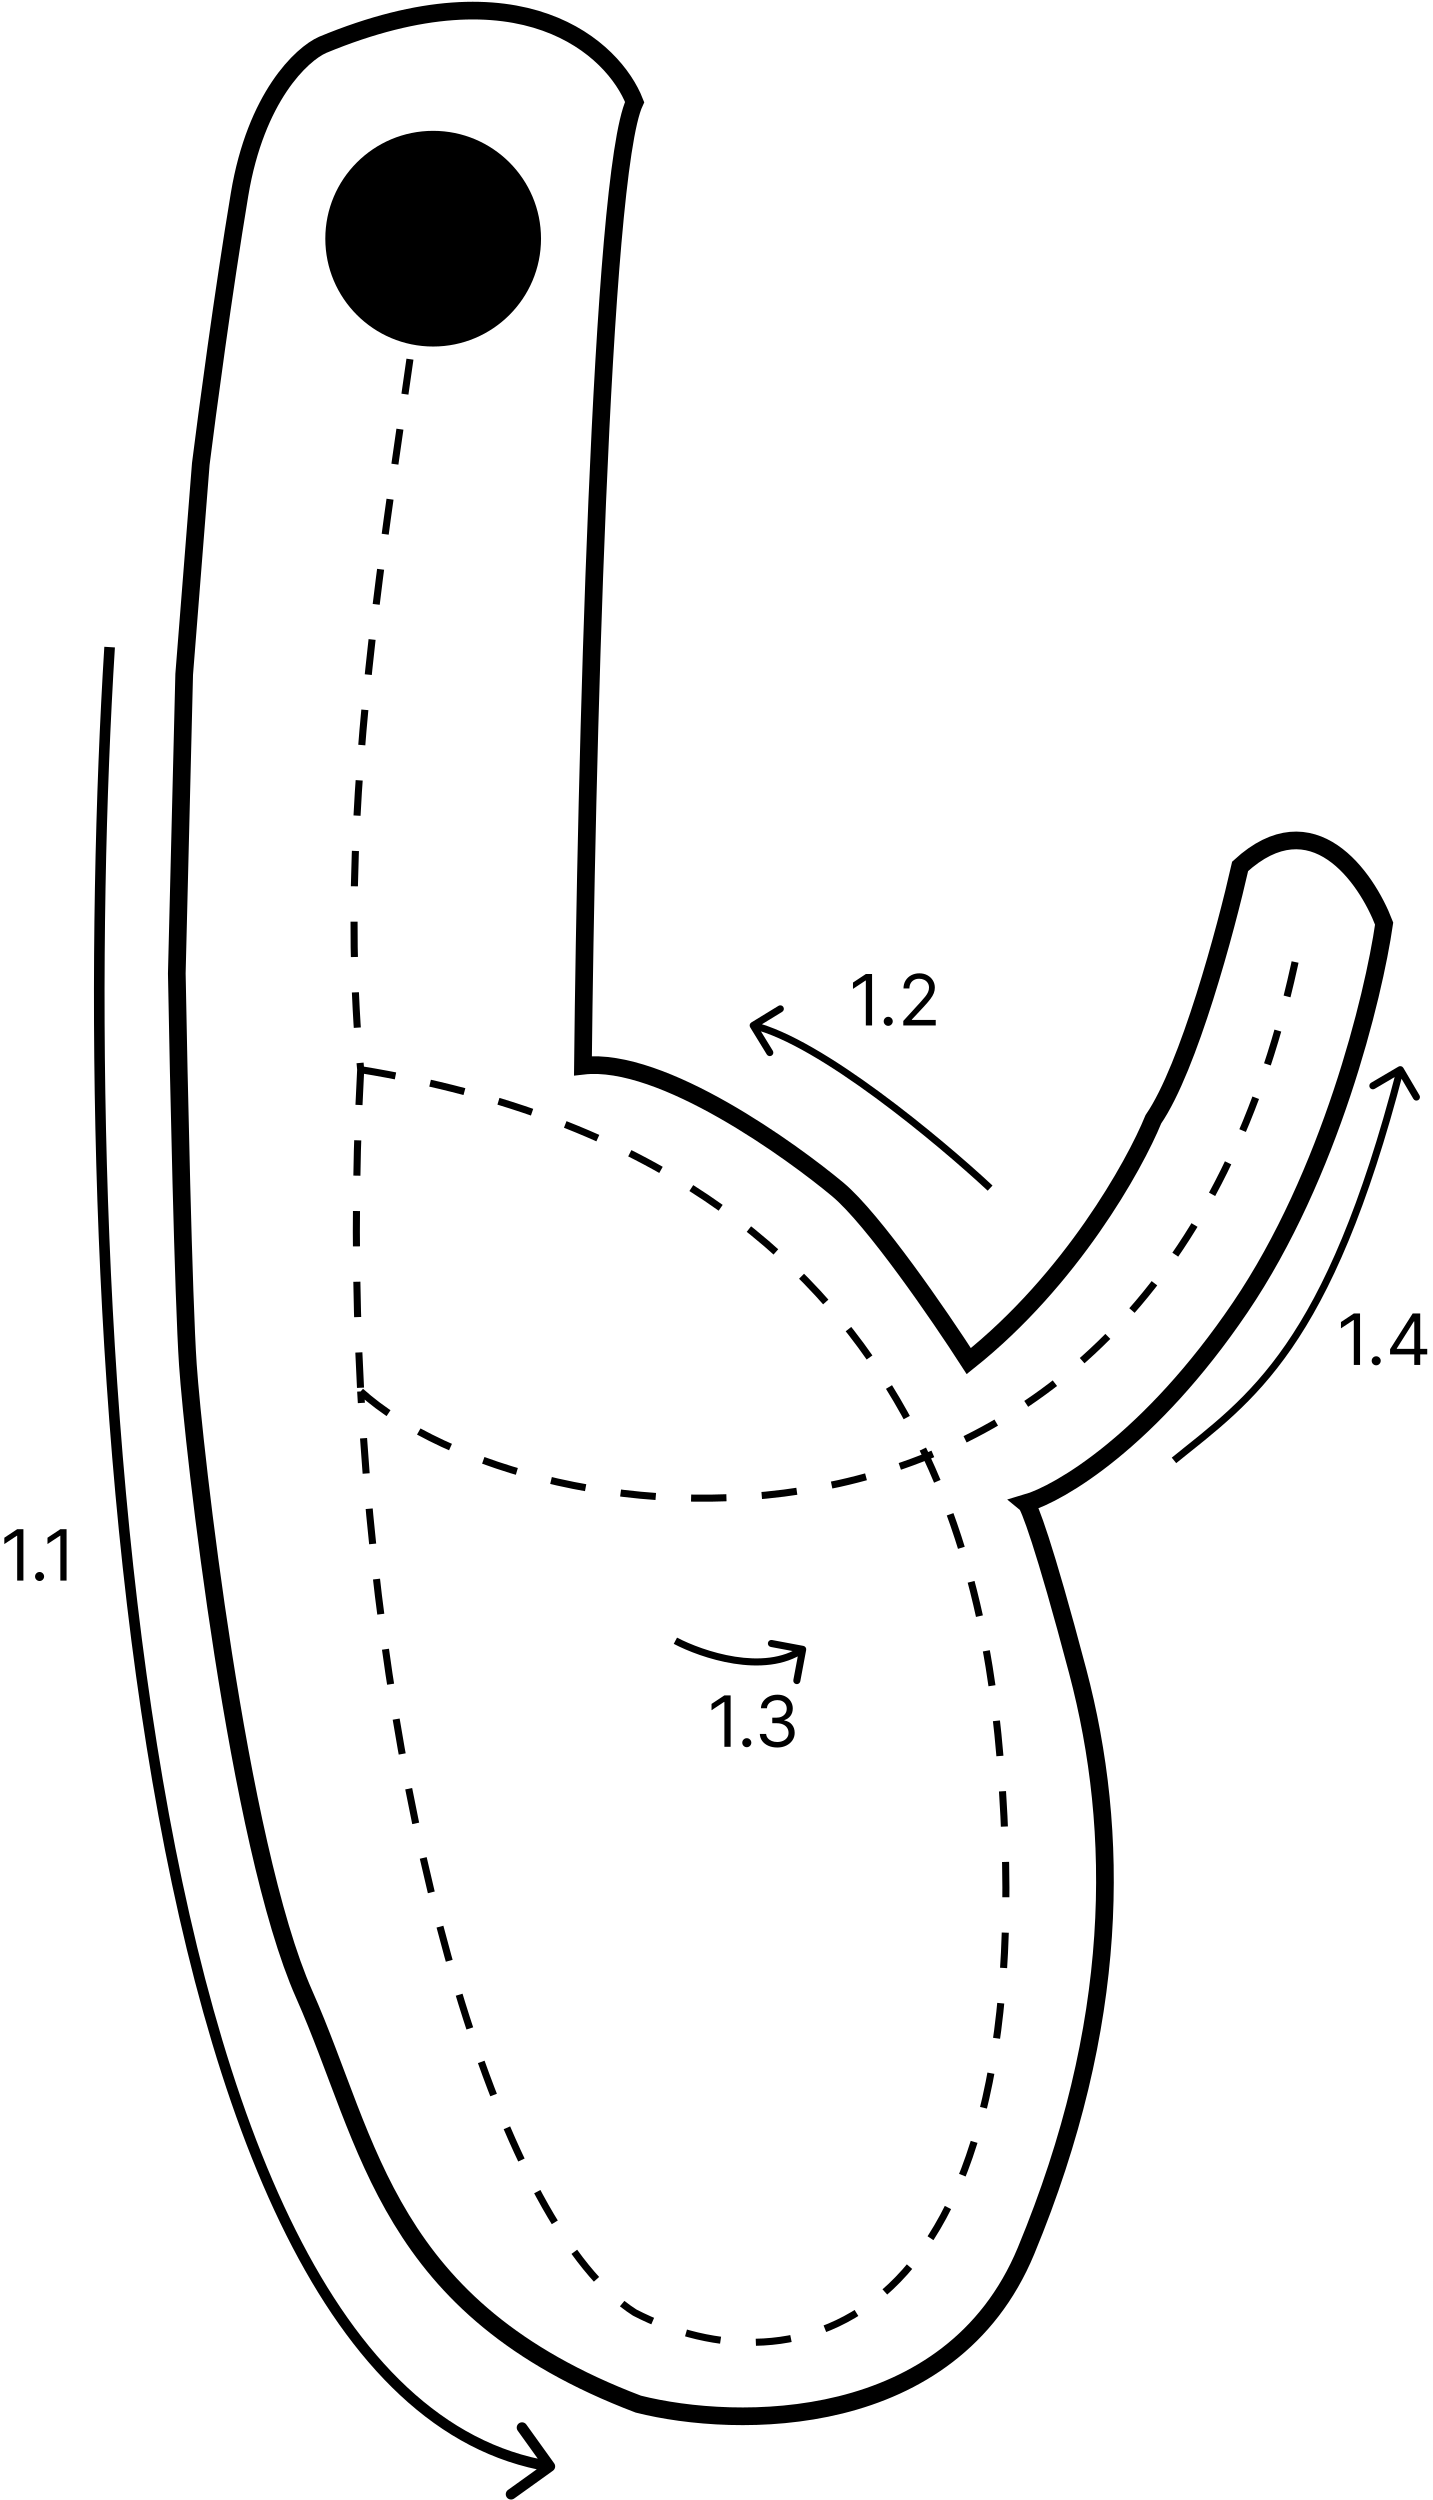
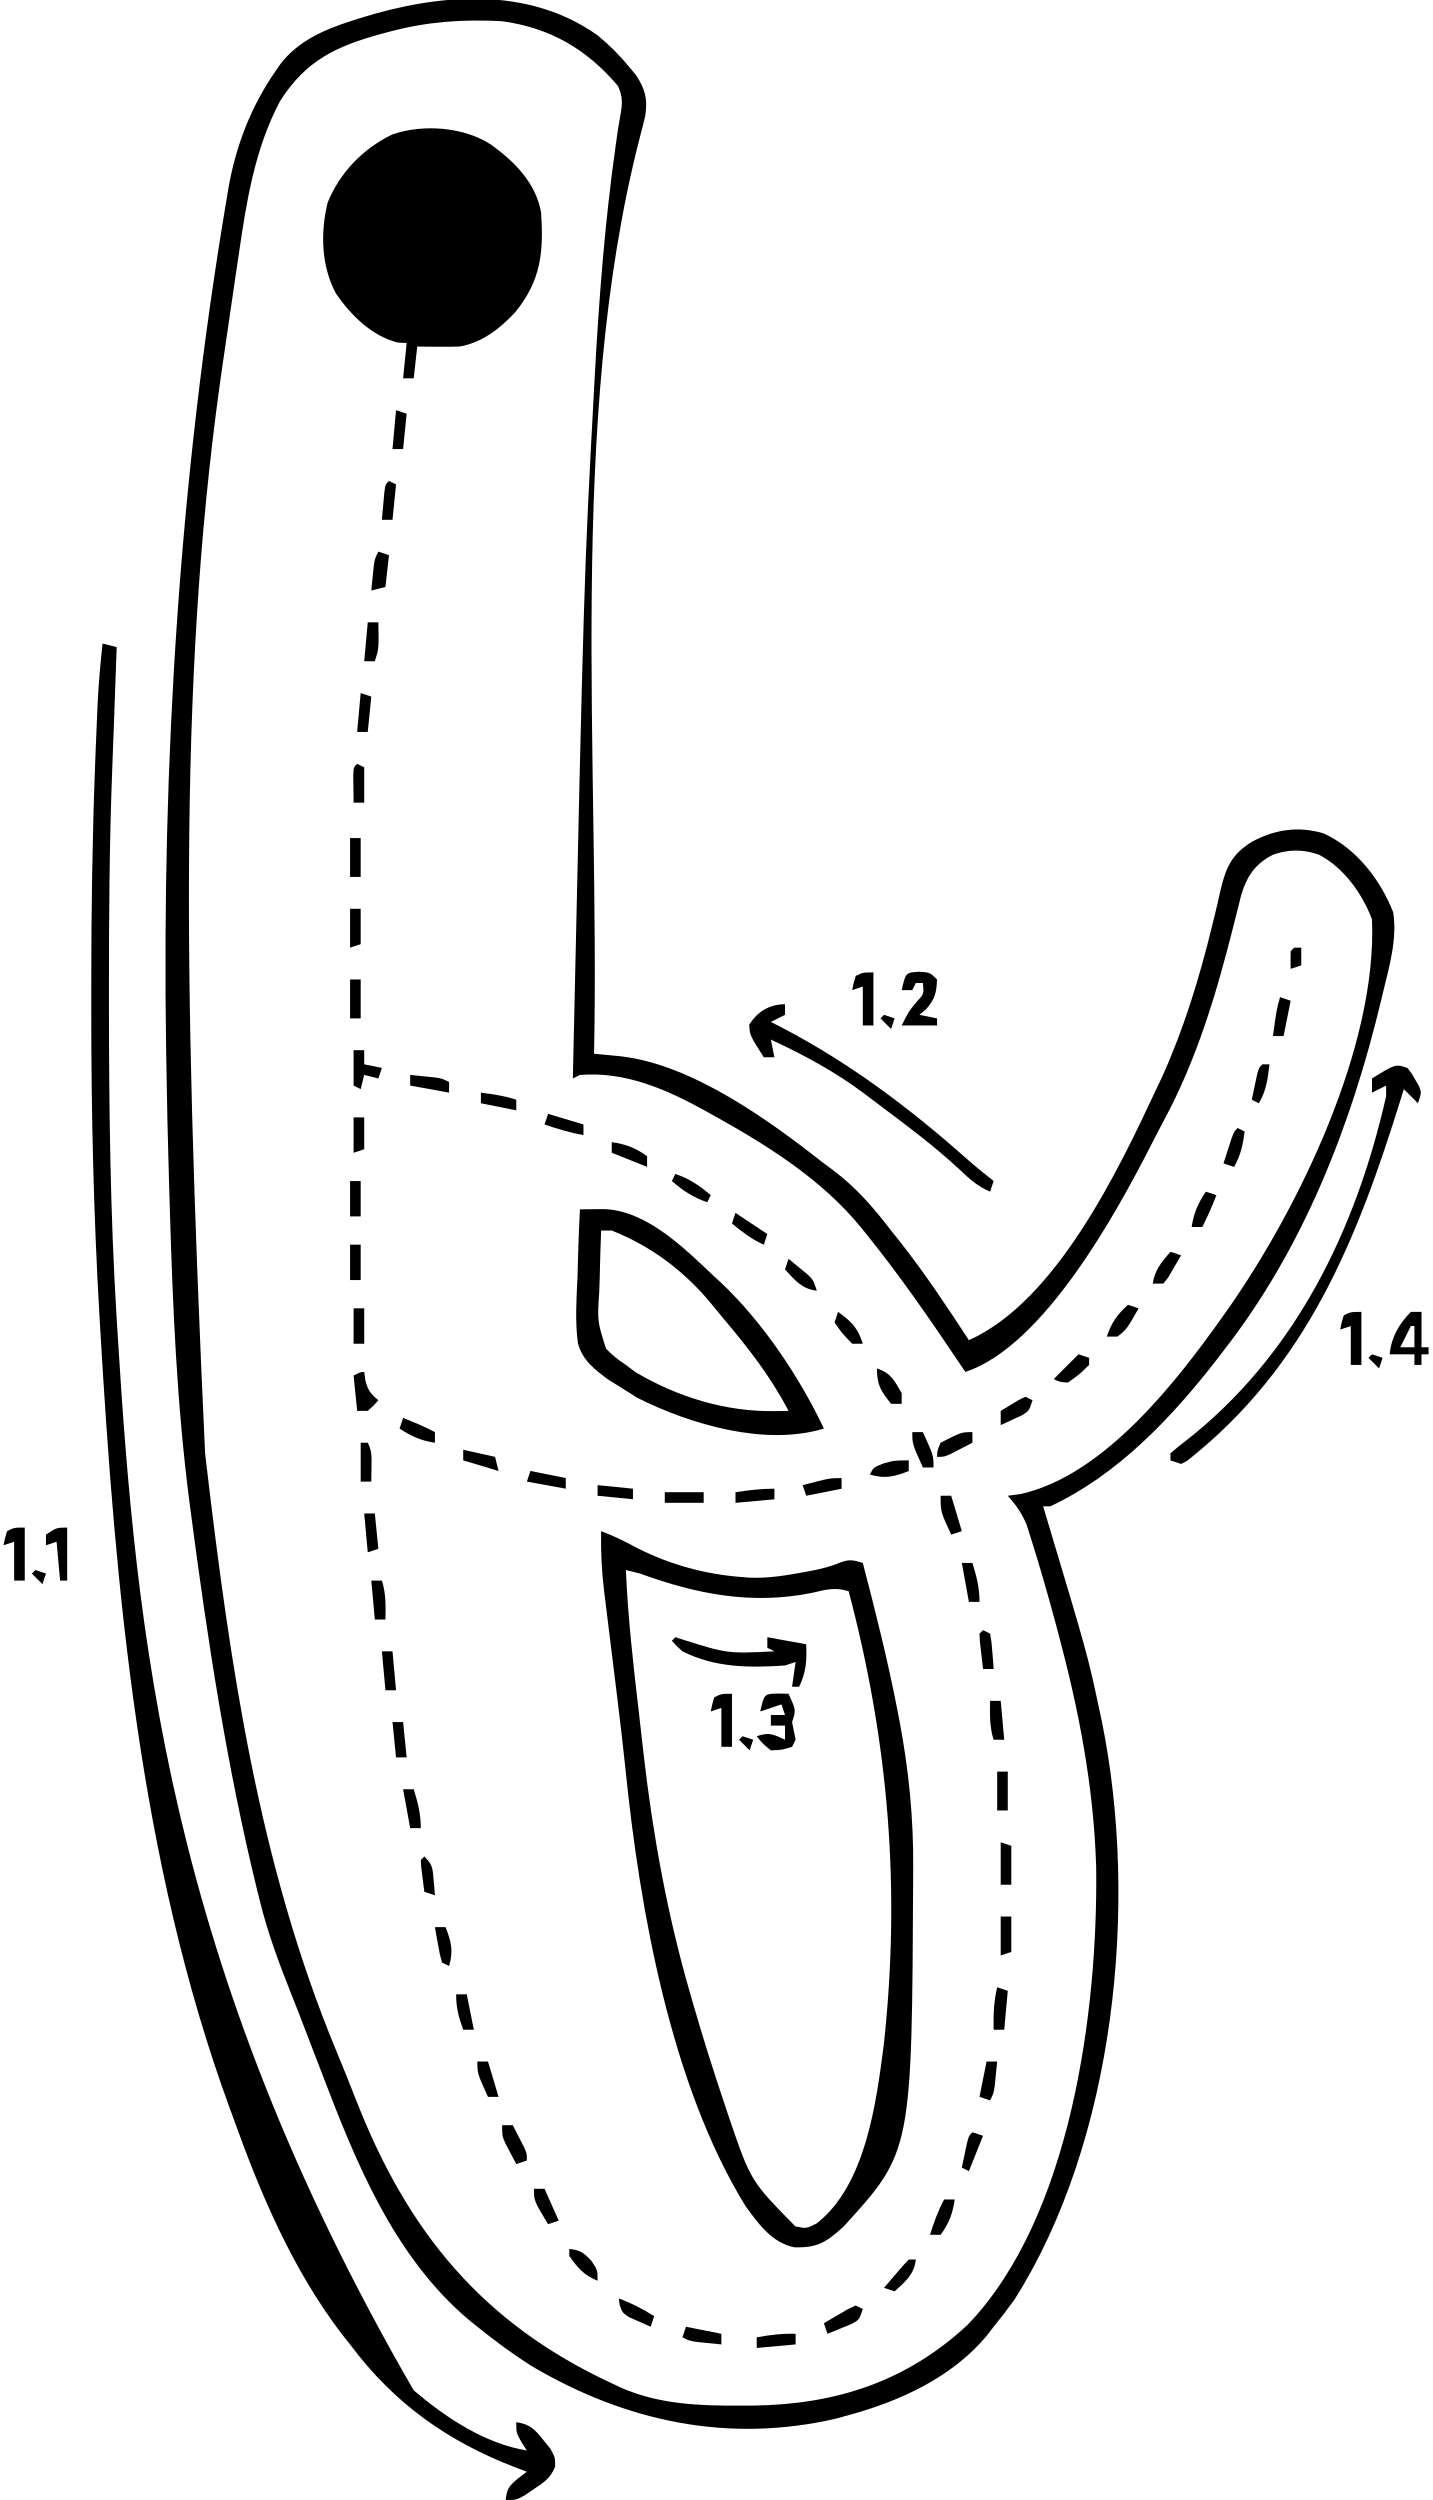
- <svg xmlns="http://www.w3.org/2000/svg" width="405" height="707" viewBox="0 0 405 707" fill="none">
-   <path d="M179.474 28.865C169.868 49.33 165.726 219.073 164.856 301.386C187.305 298.776 224.372 325.924 236.902 336.365C246.925 344.718 265.79 372.214 273.969 384.918C302.787 361.947 320.781 329.752 326.176 316.527C336.2 301.909 346.711 262.753 350.713 245.003C371.179 226.208 386.388 247.961 391.435 261.187C388.477 281.722 376.19 332.189 350.713 369.778C325.236 407.367 299.724 422.333 290.153 425.117C291.023 425.814 295.165 436.29 304.771 472.626C316.779 518.046 316.779 572.342 290.153 636.557C268.852 687.928 208.188 686.849 180.518 679.888C108.994 652.741 104.818 606.276 86.023 563.989C67.228 521.701 54.699 408.933 53.132 385.962C51.88 367.585 50.522 304.519 50 275.283L52.088 190.707L56.787 131.191C58.527 117.269 63.156 82.534 67.75 54.969C72.345 27.403 85.327 15.291 91.244 12.681C147.627 -10.708 173.557 13.725 179.474 28.865Z" stroke="black" stroke-width="5" />
-   <path d="M123.001 42C117.942 110.413 93.186 211 102 302.5M102 302.5C267.5 329.5 280.254 456.5 283.501 506.5C293.501 660.5 224 677 179.5 654C142.13 630.091 108.713 519.777 102 393.495M102 302.5C100.32 333.104 100.419 363.743 102 393.495M102 393.495C149 436 327.4 462.1 367 268.5" stroke="black" stroke-width="2" stroke-dasharray="10 10" />
-   <path d="M6.619 432.455V447H4.858V434.301H4.773L1.222 436.659V434.869L4.858 432.455H6.619ZM11.193 447.114C10.843 447.114 10.542 446.988 10.291 446.737C10.04 446.486 9.915 446.186 9.915 445.835C9.915 445.485 10.04 445.184 10.291 444.933C10.542 444.682 10.843 444.557 11.193 444.557C11.544 444.557 11.844 444.682 12.095 444.933C12.346 445.184 12.472 445.485 12.472 445.835C12.472 446.067 12.412 446.28 12.294 446.474C12.18 446.669 12.027 446.825 11.832 446.943C11.643 447.057 11.43 447.114 11.193 447.114ZM18.826 432.455V447H17.065V434.301H16.98L13.429 436.659V434.869L17.065 432.455H18.826Z" fill="black" />
-   <path d="M206.619 479.455V494H204.858V481.301H204.773L201.222 483.659V481.869L204.858 479.455H206.619ZM211.193 494.114C210.843 494.114 210.542 493.988 210.291 493.737C210.04 493.486 209.915 493.186 209.915 492.835C209.915 492.485 210.04 492.184 210.291 491.933C210.542 491.682 210.843 491.557 211.193 491.557C211.544 491.557 211.844 491.682 212.095 491.933C212.346 492.184 212.472 492.485 212.472 492.835C212.472 493.067 212.412 493.28 212.294 493.474C212.18 493.669 212.027 493.825 211.832 493.943C211.643 494.057 211.43 494.114 211.193 494.114ZM219.819 494.199C218.881 494.199 218.046 494.038 217.312 493.716C216.583 493.394 216.003 492.946 215.572 492.374C215.146 491.796 214.914 491.126 214.876 490.364H216.665C216.703 490.832 216.864 491.237 217.148 491.578C217.433 491.914 217.804 492.175 218.263 492.359C218.723 492.544 219.232 492.636 219.79 492.636C220.415 492.636 220.969 492.527 221.452 492.31C221.935 492.092 222.314 491.789 222.589 491.401C222.863 491.012 223.001 490.562 223.001 490.051C223.001 489.516 222.868 489.045 222.603 488.638C222.338 488.226 221.95 487.904 221.438 487.672C220.927 487.44 220.302 487.324 219.563 487.324H218.398V485.761H219.563C220.141 485.761 220.647 485.657 221.083 485.449C221.523 485.241 221.867 484.947 222.113 484.568C222.364 484.189 222.489 483.744 222.489 483.233C222.489 482.741 222.38 482.312 222.163 481.947C221.945 481.583 221.637 481.299 221.239 481.095C220.846 480.892 220.382 480.79 219.847 480.79C219.345 480.79 218.872 480.882 218.427 481.067C217.987 481.247 217.627 481.509 217.347 481.855C217.068 482.196 216.916 482.608 216.893 483.091H215.188C215.217 482.329 215.446 481.661 215.877 481.088C216.308 480.51 216.871 480.061 217.567 479.739C218.268 479.417 219.038 479.256 219.876 479.256C220.775 479.256 221.547 479.438 222.191 479.803C222.835 480.162 223.33 480.638 223.675 481.23C224.021 481.822 224.194 482.461 224.194 483.148C224.194 483.967 223.978 484.665 223.548 485.243C223.121 485.821 222.541 486.221 221.808 486.443V486.557C222.726 486.708 223.443 487.099 223.96 487.729C224.476 488.354 224.734 489.128 224.734 490.051C224.734 490.842 224.518 491.552 224.087 492.182C223.661 492.807 223.079 493.299 222.34 493.659C221.602 494.019 220.761 494.199 219.819 494.199Z" fill="black" />
-   <path d="M384.619 371.455V386H382.858V373.301H382.773L379.222 375.659V373.869L382.858 371.455H384.619ZM389.193 386.114C388.843 386.114 388.542 385.988 388.291 385.737C388.04 385.486 387.915 385.186 387.915 384.835C387.915 384.485 388.04 384.184 388.291 383.933C388.542 383.682 388.843 383.557 389.193 383.557C389.544 383.557 389.844 383.682 390.095 383.933C390.346 384.184 390.472 384.485 390.472 384.835C390.472 385.067 390.412 385.28 390.294 385.474C390.18 385.669 390.027 385.825 389.832 385.943C389.643 386.057 389.43 386.114 389.193 386.114ZM393.11 383.017V381.568L399.502 371.455H400.553V373.699H399.843L395.013 381.341V381.455H403.621V383.017H393.11ZM399.957 386V382.577V381.902V371.455H401.633V386H399.957Z" fill="black" />
-   <path d="M246.619 275.455V290H244.858V277.301H244.773L241.222 279.659V277.869L244.858 275.455H246.619ZM251.193 290.114C250.843 290.114 250.542 289.988 250.291 289.737C250.04 289.486 249.915 289.186 249.915 288.835C249.915 288.485 250.04 288.184 250.291 287.933C250.542 287.682 250.843 287.557 251.193 287.557C251.544 287.557 251.844 287.682 252.095 287.933C252.346 288.184 252.472 288.485 252.472 288.835C252.472 289.067 252.412 289.28 252.294 289.474C252.18 289.669 252.027 289.825 251.832 289.943C251.643 290.057 251.43 290.114 251.193 290.114ZM255.451 290V288.722L260.252 283.466C260.816 282.85 261.28 282.315 261.644 281.861C262.009 281.402 262.279 280.971 262.454 280.568C262.634 280.161 262.724 279.735 262.724 279.29C262.724 278.778 262.601 278.336 262.354 277.962C262.113 277.588 261.781 277.299 261.36 277.095C260.939 276.892 260.465 276.79 259.94 276.79C259.381 276.79 258.893 276.906 258.477 277.138C258.065 277.365 257.745 277.685 257.518 278.097C257.295 278.509 257.184 278.991 257.184 279.545H255.508C255.508 278.693 255.704 277.945 256.097 277.301C256.49 276.657 257.025 276.155 257.702 275.795C258.384 275.436 259.149 275.256 259.996 275.256C260.849 275.256 261.604 275.436 262.262 275.795C262.92 276.155 263.436 276.641 263.81 277.251C264.184 277.862 264.371 278.542 264.371 279.29C264.371 279.825 264.274 280.348 264.08 280.859C263.891 281.366 263.559 281.932 263.086 282.557C262.617 283.177 261.966 283.935 261.133 284.83L257.866 288.324V288.438H264.627V290H255.451Z" fill="black" />
-   <path d="M212.478 289.147C212.007 289.436 211.859 290.051 212.147 290.522L216.847 298.198C217.135 298.669 217.751 298.817 218.222 298.528C218.693 298.24 218.841 297.624 218.552 297.153L214.375 290.331L221.198 286.153C221.669 285.865 221.817 285.249 221.528 284.778C221.24 284.307 220.624 284.159 220.153 284.448L212.478 289.147ZM280.681 335.268C273.444 328.531 261.407 318.145 248.796 308.868C236.229 299.624 222.939 291.362 213.234 289.028L212.766 290.972C222.032 293.2 235.027 301.222 247.611 310.479C260.149 319.703 272.127 330.037 279.319 336.732L280.681 335.268Z" fill="black" />
-   <path d="M227.983 466.62C228.085 466.077 227.727 465.554 227.184 465.453L218.338 463.795C217.795 463.693 217.273 464.051 217.171 464.593C217.069 465.136 217.427 465.659 217.97 465.76L225.833 467.234L224.359 475.097C224.258 475.64 224.615 476.163 225.158 476.264C225.701 476.366 226.223 476.008 226.325 475.466L227.983 466.62ZM190.534 464.885C194.341 466.889 200.717 469.406 207.547 470.478C214.356 471.546 221.8 471.206 227.565 467.261L226.435 465.61C221.286 469.134 214.457 469.538 207.857 468.502C201.279 467.47 195.112 465.035 191.466 463.115L190.534 464.885Z" fill="black" />
-   <path d="M396.862 301.993C396.582 301.517 395.969 301.358 395.493 301.638L387.737 306.204C387.261 306.484 387.102 307.097 387.382 307.573C387.663 308.049 388.276 308.208 388.752 307.928L395.646 303.869L399.704 310.763C399.984 311.239 400.597 311.398 401.073 311.118C401.549 310.837 401.708 310.224 401.428 309.748L396.862 301.993ZM332.628 413.778C343.436 405.049 354.459 397.034 365.298 381.305C376.131 365.586 386.752 342.213 396.968 302.751L395.032 302.249C384.848 341.587 374.303 364.714 363.652 380.17C353.007 395.616 342.231 403.451 331.372 412.222L332.628 413.778Z" fill="black" />
-   <path d="M156.374 698.719C157.048 698.236 157.202 697.299 156.719 696.626L148.849 685.657C148.366 684.984 147.429 684.829 146.756 685.312C146.083 685.795 145.929 686.732 146.412 687.405L153.407 697.156L143.657 704.151C142.984 704.634 142.829 705.571 143.312 706.244C143.795 706.917 144.732 707.071 145.405 706.588L156.374 698.719ZM29.503 182.907C24.416 264.472 24.537 388.116 41.456 493.962C49.914 546.875 62.585 595.442 80.964 632.097C99.328 668.724 123.555 693.765 155.257 698.98L155.743 696.02C125.445 691.035 101.839 667.039 83.646 630.753C65.467 594.495 52.856 546.275 44.419 493.488C27.546 387.934 27.418 264.528 32.497 183.093L29.503 182.907Z" fill="black" />
-   <circle cx="122.5" cy="67.5" r="30.5" fill="black" />
+ <svg xmlns="http://www.w3.org/2000/svg" version="1.1" width="405" height="707">
+   <path d="M0 0 C3.37 2.748 6.238 5.644 9 9 C9.597 9.715 10.194 10.431 10.809 11.168 C13.435 15.131 14.159 17.832 13.512 22.582 C13.015 24.757 12.458 26.91 11.892 29.068 C-8.714 109.105 0.673 205.827 -1 288 C-0.313 288.064 0.373 288.128 1.081 288.194 C1.981 288.281 2.882 288.368 3.81 288.457 C4.703 288.542 5.596 288.626 6.516 288.714 C26.819 291.053 48.394 306.757 64 319 C64.874 319.646 65.748 320.292 66.648 320.957 C73.181 325.892 78.035 331.522 83 338 C83.78 338.977 84.56 339.954 85.363 340.961 C92.456 349.943 98.752 359.417 105 369 C129.657 357.985 147.216 321.102 158 298 C158.508 296.937 159.016 295.873 159.539 294.777 C165.76 281.088 170.246 266.408 173.785 251.816 C174.075 250.645 174.364 249.474 174.662 248.267 C175.208 246.019 175.726 243.764 176.215 241.503 C177.762 235.125 179.385 231.599 185.031 228.052 C191.517 224.587 198.042 223.56 205.246 225.652 C214.523 229.866 221.322 238.677 225 248 C226.18 255.697 223.842 263.443 222.062 270.875 C221.907 271.528 221.752 272.182 221.592 272.855 C213.12 308.284 199.589 343.093 177 372 C176.392 372.799 175.783 373.598 175.156 374.422 C162.358 390.892 147.155 407.042 128 416 C127.34 416 126.68 416 126 416 C126.407 417.356 126.407 417.356 126.823 418.74 C138.62 458.106 138.62 458.106 142 474 C142.209 474.977 142.418 475.954 142.633 476.96 C153.087 528.379 146.397 595.382 117.859 640.375 C115.98 642.993 114.046 645.511 112 648 C111.355 648.842 110.711 649.684 110.047 650.551 C100.19 662.345 85.514 669.047 71 673 C69.848 673.321 68.695 673.642 67.508 673.973 C36.787 681.075 7.847 674.792 -18.758 659.062 C-24.087 655.672 -29.091 651.971 -34 648 C-34.852 647.314 -35.704 646.628 -36.582 645.922 C-57.729 627.939 -68.419 601.377 -78.062 576.062 C-78.641 574.558 -79.219 573.053 -79.799 571.549 C-80.666 569.296 -81.532 567.044 -82.393 564.789 C-83.861 560.945 -85.348 557.111 -86.871 553.289 C-90.201 544.914 -93.262 536.639 -95.438 527.875 C-95.72 526.751 -96.002 525.628 -96.293 524.47 C-104.889 489.391 -110.292 453.782 -115 418 C-115.121 417.084 -115.241 416.167 -115.366 415.223 C-119.018 387.234 -120.166 359.197 -121 331 C-121.058 329.096 -121.117 327.191 -121.175 325.287 C-121.55 312.859 -121.819 300.432 -122 288 C-122.012 287.215 -122.024 286.429 -122.036 285.62 C-123.224 205.364 -118.278 125.616 -104.934 46.414 C-104.782 45.492 -104.631 44.569 -104.475 43.619 C-102.375 31.461 -98.093 20.163 -91 10 C-90.602 9.419 -90.203 8.837 -89.793 8.238 C-84.776 1.576 -77.23 -1.665 -69.5 -4.125 C-68.72 -4.377 -67.939 -4.628 -67.135 -4.887 C-45.156 -11.752 -19.817 -14.101 0 0 Z M-59 -1 C-59.745 -0.801 -60.49 -0.603 -61.257 -0.398 C-73.937 3.099 -82.451 7.064 -89.75 18.5 C-97.007 32.181 -99.297 46.991 -101.5 62.125 C-101.799 64.126 -102.098 66.126 -102.398 68.126 C-103.145 73.149 -103.874 78.174 -104.596 83.2 C-104.97 85.791 -105.351 88.38 -105.736 90.969 C-118.209 175.204 -117.455 261.374 -111 401 C-110.836 402.397 -110.836 402.397 -110.668 403.822 C-103.96 460.632 -95.899 517.033 -73.836 570.125 C-71.958 574.648 -70.129 579.186 -68.352 583.75 C-53.784 621.128 -32.655 646.96 4 664 C4.928 664.434 5.856 664.869 6.812 665.316 C17.486 669.952 28.76 670.366 40.25 670.312 C41.528 670.307 42.805 670.301 44.122 670.295 C67.308 669.998 87.517 663.488 104.719 647.375 C133.973 616.918 141.536 558.28 141 518 C140.291 494.957 136.032 473.239 130.062 451.062 C129.852 450.278 129.641 449.494 129.423 448.686 C127.246 440.64 124.97 432.624 122.434 424.684 C121.876 422.927 121.876 422.927 121.306 421.135 C119.952 417.884 118.328 415.623 116 413 C117.217 412.835 118.434 412.67 119.688 412.5 C143.295 407.2 163.729 380.749 177 362 C177.409 361.425 177.818 360.85 178.24 360.257 C198.396 331.503 220.516 285.783 219 250 C216.244 242.669 210.992 235.337 203.953 231.695 C199.601 230.146 195.319 230.163 190.977 231.73 C185.894 234.358 183.762 237.625 182.052 242.957 C181.783 244.041 181.515 245.125 181.238 246.242 C180.928 247.462 180.618 248.682 180.299 249.939 C180.058 250.902 180.058 250.902 179.813 251.884 C175.023 270.945 169.472 289.592 160.095 306.953 C158.885 309.215 157.718 311.496 156.555 313.781 C146.792 332.853 126.3 370.567 104 378 C103.614 377.423 103.227 376.845 102.829 376.25 C94.288 363.517 85.646 350.928 76 339 C75.558 338.447 75.116 337.893 74.661 337.323 C63.358 323.381 47.561 313.617 32 305 C31.119 304.509 31.119 304.509 30.22 304.008 C19.285 298 7.693 292.942 -5 294 C-5.66 294.33 -6.32 294.66 -7 295 C-3.856 152.931 -3.856 152.931 -1 100 C-0.94 98.892 -0.881 97.784 -0.82 96.643 C0.377 74.654 2.044 52.825 5.133 31.016 C5.28 29.967 5.427 28.918 5.578 27.838 C5.839 26.082 6.126 24.33 6.453 22.586 C7.033 19.273 7.171 17.367 5.734 14.277 C-3.109 3.849 -13.469 -2.137 -27 -4 C-37.999 -4.591 -48.313 -3.888 -59 -1 Z " fill="#000000" transform="translate(169,10)" />
+   <path d="M0 0 C6.518 4.69 12.553 10.812 14 19 C14.799 30.256 13.991 38.319 6.75 47.25 C2.451 51.882 -2.65 55.894 -9 57 C-11.082 57.067 -13.167 57.085 -15.25 57.062 C-16.328 57.053 -17.405 57.044 -18.516 57.035 C-19.335 57.024 -20.155 57.012 -21 57 C-21.33 59.97 -21.66 62.94 -22 66 C-22.99 66 -23.98 66 -25 66 C-24.67 62.7 -24.34 59.4 -24 56 C-24.825 55.959 -25.65 55.917 -26.5 55.875 C-33.885 54.029 -39.751 48.168 -44 42 C-48.158 34.238 -48.422 24.822 -46.344 16.312 C-42.899 7.76 -36.277 0.976 -28 -3 C-19.234 -5.986 -7.696 -5.126 0 0 Z " fill="#000000" transform="translate(139,41)" />
+   <path d="M0 0 C3.63 1.376 6.963 3.03 10.375 4.875 C19.557 9.511 29.724 12.291 40 13 C40.632 13.052 41.263 13.103 41.914 13.156 C47.135 13.391 52.129 12.569 57.25 11.625 C57.936 11.499 58.622 11.373 59.328 11.243 C62.276 10.666 64.966 10.015 67.734 8.836 C70.365 7.865 71.382 8.222 74 9 C77.615 22.851 81.1 36.691 83.812 50.75 C84.104 52.243 84.104 52.243 84.401 53.767 C86.985 67.56 88.357 81.028 88.25 95.062 C88.247 95.784 88.244 96.506 88.242 97.25 C87.895 175.475 87.895 175.475 68.531 196.707 C63.723 201.063 61.174 202.758 54.594 202.535 C48.318 201.24 44.465 195.904 40.875 190.938 C19.713 156.726 10.878 106.793 6.891 67.383 C6.174 60.408 5.34 53.451 4.484 46.492 C4.348 45.379 4.212 44.266 4.071 43.12 C3.515 38.581 2.958 34.043 2.392 29.505 C1.992 26.293 1.599 23.08 1.207 19.867 C1.024 18.425 1.024 18.425 0.838 16.953 C0.149 11.255 -0.113 5.74 0 0 Z M7 11 C7.586 24.676 9.14 38.233 10.737 51.822 C11.181 55.633 11.607 59.446 12.033 63.26 C14.67 86.182 18.801 108.827 25.25 131 C25.434 131.643 25.619 132.286 25.809 132.948 C28.677 142.938 31.801 152.84 35.125 162.688 C35.508 163.838 35.891 164.988 36.286 166.174 C42.33 183.817 42.33 183.817 54.938 196.625 C58.063 197.264 58.063 197.264 61 195.75 C74.826 184.921 77.795 161.703 79.912 145.446 C84.759 101.301 81.333 59.88 70 17 C66.19 15.798 63.581 16.529 59.727 17.445 C42.649 20.92 27.038 17.849 11 12 C9.67 11.654 8.337 11.318 7 11 Z " fill="#000000" transform="translate(170,433)" />
+   <path d="M0 0 C1.32 0.33 2.64 0.66 4 1 C3.975 1.691 3.95 2.382 3.924 3.094 C3.803 6.438 3.683 9.781 3.562 13.125 C3.523 14.209 3.484 15.293 3.443 16.41 C3.378 18.244 3.312 20.078 3.249 21.912 C3.096 26.372 2.927 30.83 2.748 35.289 C1.932 56.444 1.798 77.581 1.812 98.75 C1.813 100.096 1.813 100.096 1.813 101.469 C1.824 131.353 2.162 161.163 4 191 C4.066 192.072 4.131 193.144 4.199 194.248 C9.511 280.146 17.934 372.895 88 494 C97.078 501.703 108.077 509.053 120 511 C119.505 510.237 119.01 509.474 118.5 508.688 C117 506 117 506 117 503 C120.933 503.523 122.405 505.189 124.812 508.25 C125.438 509.018 126.063 509.787 126.707 510.578 C128 513 128 513 128.004 515.559 C126.675 518.791 125.017 519.889 122.125 521.812 C121.241 522.417 120.356 523.022 119.445 523.645 C117 525 117 525 114 525 C114.347 521.76 114.976 521.02 117.551 518.859 C118.359 518.246 119.167 517.632 120 517 C119.056 516.648 118.113 516.296 117.141 515.934 C97.74 508.547 82.444 497.729 70 481 C69.248 480.059 68.497 479.118 67.723 478.148 C53.842 460.016 44.626 438.381 37 417 C36.674 416.115 36.347 415.23 36.011 414.318 C10.341 344.456 3.627 267.002 -0.688 193.25 C-0.748 192.217 -0.809 191.184 -0.872 190.119 C-2.545 161.306 -3.205 132.505 -3.189 103.649 C-3.187 101.334 -3.188 99.02 -3.189 96.705 C-3.187 75.495 -2.884 54.321 -2.062 33.125 C-2.019 32.001 -1.976 30.877 -1.931 29.718 C-1.805 26.565 -1.673 23.411 -1.535 20.258 C-1.497 19.357 -1.458 18.456 -1.418 17.528 C-1.143 11.661 -0.639 5.838 0 0 Z " fill="#000000" transform="translate(29,182)" />
+   <path d="M0 0 C1.443 -0.018 2.885 -0.031 4.328 -0.042 C5.132 -0.049 5.935 -0.057 6.763 -0.065 C18.921 0.288 29.763 11.218 38 19 C38.606 19.553 39.212 20.106 39.836 20.676 C51.705 31.904 62.025 47.29 69 62 C52.401 67.061 31.27 60.855 16.25 53.312 C14.487 52.229 12.739 51.121 11 50 C10.045 49.411 9.089 48.821 8.105 48.214 C4.133 45.284 0.718 42.703 -0.576 37.829 C-1.375 31.686 -1.003 25.541 -0.688 19.375 C-0.632 17.494 -0.582 15.612 -0.537 13.73 C-0.417 9.15 -0.227 4.577 0 0 Z M6 6 C5.826 10.287 5.699 14.571 5.615 18.86 C5.58 20.316 5.533 21.772 5.472 23.227 C4.912 31.627 4.912 31.627 7.4 39.431 C9.162 41.24 10.89 42.62 13 44 C14.342 45.009 14.342 45.009 15.711 46.039 C27.462 53.034 41.236 57.278 55 57.062 C55.763 57.053 56.526 57.044 57.312 57.035 C57.869 57.024 58.426 57.012 59 57 C53.922 47.25 47.517 39.077 40.446 30.716 C39.279 29.331 38.132 27.928 36.992 26.52 C29.458 17.402 20.026 10.339 9 6 C8.01 6 7.02 6 6 6 Z " fill="#000000" transform="translate(164,342)" />
+   <path d="M0 0 C1.203 1.523 1.203 1.523 2.25 3.375 C2.606 3.981 2.962 4.587 3.328 5.211 C4 7 4 7 3 10 C1.68 8.68 0.36 7.36 -1 6 C-1.251 6.813 -1.501 7.627 -1.759 8.465 C-14.186 48.547 -28.362 84.391 -62.301 111.129 C-62.862 111.416 -63.422 111.704 -64 112 C-64.99 111.67 -65.98 111.34 -67 111 C-67 110.34 -67 109.68 -67 109 C-65.593 107.752 -64.121 106.577 -62.625 105.438 C-31.753 81.271 -14.556 45.934 -6 8 C-6 7.01 -6 6.02 -6 5 C-7.98 5.99 -7.98 5.99 -10 7 C-10 5.68 -10 4.36 -10 3 C-3.375 -1.125 -3.375 -1.125 0 0 Z " fill="#000000" transform="translate(398,302)" />
+   <path d="M0 0 C0 0.99 0 1.98 0 3 C-1.98 3.99 -1.98 3.99 -4 5 C-3.056 5.485 -2.113 5.969 -1.141 6.469 C17.878 16.348 34.779 29.007 50.793 43.188 C53.46 45.549 56.195 47.802 59 50 C58.67 50.99 58.34 51.98 58 53 C54.438 51.476 52.097 49.358 49.312 46.688 C42.601 40.486 35.412 35.003 28.084 29.553 C26.166 28.124 24.262 26.679 22.359 25.23 C14.076 19.023 5.376 14.359 -4 10 C-3.67 11.65 -3.34 13.3 -3 15 C-3.99 15 -4.98 15 -6 15 C-9.956 8.766 -9.956 8.766 -10.125 5.812 C-7.791 2.053 -4.369 0 0 0 Z " fill="#000000" transform="translate(222,284)" />
+   <path d="M0 0 C0.594 0.193 1.189 0.387 1.801 0.586 C14.707 4.655 14.707 4.655 28 4 C27.34 3.67 26.68 3.34 26 3 C26 2.01 26 1.02 26 0 C29.63 0.66 33.26 1.32 37 2 C37.178 6.548 36.998 9.879 35 14 C34.34 14 33.68 14 33 14 C33.33 11.69 33.66 9.38 34 7 C33.01 7.33 32.02 7.66 31 8 C20.894 8.671 11.271 8.667 2 4 C0.18 2.363 0.18 2.363 -1 1 C-0.67 0.67 -0.34 0.34 0 0 Z " fill="#000000" transform="translate(191,463)" />
+   <path d="M0 0 C1.454 0.031 1.454 0.031 2.938 0.062 C5.062 4.688 5.062 4.688 3.938 8.062 C4.263 9.731 4.596 11.397 4.938 13.062 C4.607 13.723 4.277 14.383 3.938 15.062 C1.125 15.938 1.125 15.938 -2.062 16.062 C-4.438 14.125 -4.438 14.125 -6.062 12.062 C-2.439 10.855 -1.421 11.519 1.938 13.062 C1.938 11.742 1.938 10.422 1.938 9.062 C0.618 9.062 -0.703 9.062 -2.062 9.062 C-2.062 8.072 -2.062 7.082 -2.062 6.062 C-0.743 6.062 0.578 6.062 1.938 6.062 C1.607 5.072 1.278 4.082 0.938 3.062 C-1.042 3.723 -3.022 4.383 -5.062 5.062 C-3.938 0.08 -3.938 0.08 0 0 Z " fill="#000000" transform="translate(220.0625,478.9375)" />
+   <path d="M0 0 C3.062 0.188 3.062 0.188 5.062 2.188 C4.9 5.924 4.475 7.713 2 10.562 C1.361 11.099 0.721 11.635 0.062 12.188 C1.712 12.518 3.362 12.848 5.062 13.188 C5.062 13.848 5.062 14.508 5.062 15.188 C1.762 15.188 -1.538 15.188 -4.938 15.188 C-2.938 11.188 -2.938 11.188 -0.812 8.625 C1.367 6.304 1.367 6.304 1.062 3.188 C0.403 3.188 -0.258 3.188 -0.938 3.188 C-1.268 3.848 -1.597 4.508 -1.938 5.188 C-2.928 5.188 -3.917 5.188 -4.938 5.188 C-3.821 0.244 -3.821 0.244 0 0 Z " fill="#000000" transform="translate(259.9375,274.8125)" />
+   <path d="M0 0 C0.99 0 1.98 0 3 0 C3 3.3 3 6.6 3 10 C3.66 10 4.32 10 5 10 C5 10.66 5 11.32 5 12 C4.34 12 3.68 12 3 12 C3 12.99 3 13.98 3 15 C2.34 15 1.68 15 1 15 C1 14.01 1 13.02 1 12 C-1.31 12 -3.62 12 -6 12 C-5.566 7.229 -3.357 3.366 0 0 Z M0 4 C-0.99 5.98 -1.98 7.96 -3 10 C-1.68 10 -0.36 10 1 10 C1 8.02 1 6.04 1 4 C0.67 4 0.34 4 0 4 Z " fill="#000000" transform="translate(399,371)" />
+   <path d="M0 0 C0 4.95 0 9.9 0 15 C-0.99 15 -1.98 15 -3 15 C-3 11.37 -3 7.74 -3 4 C-3.99 4.33 -4.98 4.66 -6 5 C-5.625 3.062 -5.625 3.062 -5 1 C-3 0 -3 0 0 0 Z " fill="#000000" transform="translate(207,479)" />
+   <path d="M0 0 C0 4.95 0 9.9 0 15 C-0.99 15 -1.98 15 -3 15 C-3 11.37 -3 7.74 -3 4 C-3.99 4.33 -4.98 4.66 -6 5 C-5.625 3.062 -5.625 3.062 -5 1 C-3 0 -3 0 0 0 Z " fill="#000000" transform="translate(7,432)" />
+   <path d="M0 0 C0 4.95 0 9.9 0 15 C-0.99 15 -1.98 15 -3 15 C-3 11.37 -3 7.74 -3 4 C-3.99 4.33 -4.98 4.66 -6 5 C-5.625 3.062 -5.625 3.062 -5 1 C-3 0 -3 0 0 0 Z " fill="#000000" transform="translate(385,371)" />
+   <path d="M0 0 C0 4.95 0 9.9 0 15 C-0.99 15 -1.98 15 -3 15 C-3 11.37 -3 7.74 -3 4 C-3.99 4.33 -4.98 4.66 -6 5 C-5.625 3.062 -5.625 3.062 -5 1 C-3 0 -3 0 0 0 Z " fill="#000000" transform="translate(247,275)" />
+   <path d="M0 0 C0.99 0 1.98 0 3 0 C3 1.32 3 2.64 3 4 C4.65 4.33 6.3 4.66 8 5 C7.67 5.99 7.34 6.98 7 8 C5.68 7.67 4.36 7.34 3 7 C2.67 8.32 2.34 9.64 2 11 C1.34 10.67 0.68 10.34 0 10 C0 6.7 0 3.4 0 0 Z " fill="#000000" transform="translate(100,297)" />
+   <path d="M0 0 C0 4.95 0 9.9 0 15 C-0.66 15 -1.32 15 -2 15 C-2.33 11.37 -2.66 7.74 -3 4 C-3.99 4.33 -4.98 4.66 -6 5 C-6 4.01 -6 3.02 -6 2 C-3 0 -3 0 0 0 Z " fill="#000000" transform="translate(19,432)" />
+   <path d="M0 0 C0.103 0.763 0.206 1.526 0.312 2.312 C1.044 5.171 1.77 6.157 4 8 C2.688 9.5 2.688 9.5 1 11 C0.01 11 -0.98 11 -2 11 C-2.33 7.7 -2.66 4.4 -3 1 C-1 0 -1 0 0 0 Z " fill="#000000" transform="translate(103,388)" />
+   <path d="M0 0 C0.99 0 1.98 0 3 0 C3.672 1.289 4.337 2.581 5 3.875 C5.371 4.594 5.742 5.314 6.125 6.055 C7 8 7 8 7 10 C6.01 10.33 5.02 10.66 4 11 C3.326 9.733 2.661 8.461 2 7.188 C1.629 6.48 1.258 5.772 0.875 5.043 C0 3 0 3 0 0 Z " fill="#000000" transform="translate(142,601)" />
+   <path d="M0 0 C0.99 0.33 1.98 0.66 3 1 C3 4.63 3 8.26 3 12 C2.01 12 1.02 12 0 12 C0 8.04 0 4.08 0 0 Z " fill="#000000" transform="translate(283,521)" />
+   <path d="M0 0 C0.99 0.33 1.98 0.66 3 1 C-0.35 6.902 -0.35 6.902 -3 9 C-3.99 9 -4.98 9 -6 9 C-4.688 5.063 -3.081 2.773 0 0 Z " fill="#000000" transform="translate(319,369)" />
+   <path d="M0 0 C0.66 0.33 1.32 0.66 2 1 C1 4 1 4 -1.066 5.168 C-1.89 5.504 -2.714 5.841 -3.562 6.188 C-4.389 6.532 -5.215 6.876 -6.066 7.23 C-6.704 7.484 -7.343 7.738 -8 8 C-8.33 7.01 -8.66 6.02 -9 5 C-7.547 4.136 -6.088 3.284 -4.625 2.438 C-3.407 1.724 -3.407 1.724 -2.164 0.996 C-1.45 0.667 -0.736 0.339 0 0 Z " fill="#000000" transform="translate(242,652)" />
+   <path d="M0 0 C3.594 1.335 6.755 2.96 10 5 C9.67 5.99 9.34 6.98 9 8 C7.68 7.435 6.369 6.847 5.062 6.25 C3.966 5.763 3.966 5.763 2.848 5.266 C1 4 1 4 0.246 1.859 C0.165 1.246 0.084 0.632 0 0 Z " fill="#000000" transform="translate(175,650)" />
+   <path d="M0 0 C3 2 6 4 9 6 C8.67 6.99 8.34 7.98 8 9 C4.564 7.473 1.881 5.401 -1 3 C-0.67 2.01 -0.34 1.02 0 0 Z " fill="#000000" transform="translate(208,343)" />
+   <path d="M0 0 C1.459 0.141 2.917 0.288 4.375 0.438 C5.593 0.559 5.593 0.559 6.836 0.684 C9 1 9 1 11 2 C11 2.99 11 3.98 11 5 C7.37 4.34 3.74 3.68 0 3 C0 2.01 0 1.02 0 0 Z " fill="#000000" transform="translate(116,304)" />
+   <path d="M0 0 C0.99 0 1.98 0 3 0 C2.438 3.936 1.383 6.792 -1 10 C-1.99 10 -2.98 10 -4 10 C-2.891 6.513 -1.737 3.225 0 0 Z " fill="#000000" transform="translate(267,622)" />
+   <path d="M0 0 C0.99 0.33 1.98 0.66 3 1 C2.67 4.63 2.34 8.26 2 12 C1.01 12 0.02 12 -1 12 C-1.082 7.839 -0.982 4.053 0 0 Z " fill="#000000" transform="translate(282,562)" />
+   <path d="M0 0 C0.99 0 1.98 0 3 0 C4.193 3.877 5 6.916 5 11 C4.01 11 3.02 11 2 11 C1.34 7.37 0.68 3.74 0 0 Z " fill="#000000" transform="translate(114,506)" />
+   <path d="M0 0 C0.99 0 1.98 0 3 0 C3 3.63 3 7.26 3 11 C2.01 11 1.02 11 0 11 C0 7.37 0 3.74 0 0 Z " fill="#000000" transform="translate(282,501)" />
+   <path d="M0 0 C0.99 0 1.98 0 3 0 C3.33 3.63 3.66 7.26 4 11 C3.01 11 2.02 11 1 11 C0.67 7.37 0.34 3.74 0 0 Z " fill="#000000" transform="translate(108,467)" />
+   <path d="M0 0 C0.99 0 1.98 0 3 0 C4.176 3.674 4.074 7.169 4 11 C3.01 11 2.02 11 1 11 C0.67 7.37 0.34 3.74 0 0 Z " fill="#000000" transform="translate(105,447)" />
+   <path d="M0 0 C0.99 0 1.98 0 3 0 C4.193 3.877 5 6.916 5 11 C4.01 11 3.02 11 2 11 C1.34 7.37 0.68 3.74 0 0 Z " fill="#000000" transform="translate(272,442)" />
+   <path d="M0 0 C3.63 0 7.26 0 11 0 C11 0.99 11 1.98 11 3 C7.37 3 3.74 3 0 3 C0 2.01 0 1.02 0 0 Z " fill="#000000" transform="translate(188,422)" />
+   <path d="M0 0 C0 0.99 0 1.98 0 3 C-4.122 4.63 -6.707 5.263 -11 4 C-10 2 -10 2 -7.188 0.875 C-4 0 -4 0 0 0 Z " fill="#000000" transform="translate(257,413)" />
+   <path d="M0 0 C0.66 0.33 1.32 0.66 2 1 C1 4 1 4 -0.848 5.168 C-1.579 5.504 -2.309 5.841 -3.062 6.188 C-3.796 6.532 -4.529 6.876 -5.285 7.23 C-6.134 7.611 -6.134 7.611 -7 8 C-7 6.68 -7 5.36 -7 4 C-1.727 0.777 -1.727 0.777 0 0 Z " fill="#000000" transform="translate(290,395)" />
+   <path d="M0 0 C4.041 1.347 4.903 3.384 7 7 C7 7.99 7 8.98 7 10 C6.01 10 5.02 10 4 10 C1.097 6.35 0 4.741 0 0 Z " fill="#000000" transform="translate(248,387)" />
+   <path d="M0 0 C0.99 0.33 1.98 0.66 3 1 C3 1.66 3 2.32 3 3 C0.25 5.688 0.25 5.688 -3 8 C-5.375 7.812 -5.375 7.812 -7 7 C-4.667 4.667 -2.333 2.333 0 0 Z " fill="#000000" transform="translate(305,383)" />
+   <path d="M0 0 C3.995 1.37 6.8 3.257 10 6 C9.67 6.66 9.34 7.32 9 8 C5.005 6.63 2.2 4.743 -1 2 C-0.67 1.34 -0.34 0.68 0 0 Z " fill="#000000" transform="translate(191,332)" />
+   <path d="M0 0 C0.99 0 1.98 0 3 0 C3 3.63 3 7.26 3 11 C2.01 11 1.02 11 0 11 C0 7.37 0 3.74 0 0 Z " fill="#000000" transform="translate(99,277)" />
+   <path d="M0 0 C0.99 0 1.98 0 3 0 C3 3.63 3 7.26 3 11 C2.01 11 1.02 11 0 11 C0 7.37 0 3.74 0 0 Z " fill="#000000" transform="translate(99,237)" />
+   <path d="M0 0 C0.99 0 1.98 0 3 0 C3.143 7.429 3.143 7.429 2 11 C1.01 11 0.02 11 -1 11 C-0.67 7.37 -0.34 3.74 0 0 Z " fill="#000000" transform="translate(104,176)" />
+   <path d="M0 0 C0 0.99 0 1.98 0 3 C-3.63 3.33 -7.26 3.66 -11 4 C-11 3.01 -11 2.02 -11 1 C-7.276 0.307 -3.789 -0.111 0 0 Z " fill="#000000" transform="translate(225,660)" />
+   <path d="M0 0 C3.3 0.66 6.6 1.32 10 2 C10 2.99 10 3.98 10 5 C8.541 4.859 7.083 4.712 5.625 4.562 C4.407 4.441 4.407 4.441 3.164 4.316 C1 4 1 4 -1 3 C-0.67 2.01 -0.34 1.02 0 0 Z " fill="#000000" transform="translate(194,658)" />
+   <path d="M0 0 C3.135 0.336 4.025 1.027 6.25 3.375 C8 6 8 6 8 9 C4.206 7.51 2.317 5.309 0 2 C0 1.34 0 0.68 0 0 Z " fill="#000000" transform="translate(161,636)" />
+   <path d="M0 0 C0.99 0 1.98 0 3 0 C4.32 2.97 5.64 5.94 7 9 C6.01 9.33 5.02 9.66 4 10 C0 3.375 0 3.375 0 0 Z " fill="#000000" transform="translate(151,619)" />
+   <path d="M0 0 C0.99 0 1.98 0 3 0 C2.859 1.459 2.712 2.917 2.562 4.375 C2.481 5.187 2.4 5.999 2.316 6.836 C2 9 2 9 1 11 C0.01 10.67 -0.98 10.34 -2 10 C-1.34 6.7 -0.68 3.4 0 0 Z " fill="#000000" transform="translate(279,583)" />
+   <path d="M0 0 C0.99 0 1.98 0 3 0 C3.99 3.3 4.98 6.6 6 10 C5.01 10 4.02 10 3 10 C0 3.375 0 3.375 0 0 Z " fill="#000000" transform="translate(135,583)" />
+   <path d="M0 0 C0.99 0 1.98 0 3 0 C3 3.3 3 6.6 3 10 C2.01 10.33 1.02 10.66 0 11 C0 7.37 0 3.74 0 0 Z " fill="#000000" transform="translate(283,542)" />
+   <path d="M0 0 C0.99 0 1.98 0 3 0 C3.33 3.63 3.66 7.26 4 11 C3.01 11 2.02 11 1 11 C-0.176 7.326 -0.074 3.831 0 0 Z " fill="#000000" transform="translate(280,481)" />
+   <path d="M0 0 C0.99 0 1.98 0 3 0 C3.99 3.3 4.98 6.6 6 10 C5.01 10.33 4.02 10.66 3 11 C0 4.5 0 4.5 0 0 Z " fill="#000000" transform="translate(266,423)" />
+   <path d="M0 0 C0 0.99 0 1.98 0 3 C-3.63 3.33 -7.26 3.66 -11 4 C-11 3.01 -11 2.02 -11 1 C-7.265 0.425 -3.787 0 0 0 Z " fill="#000000" transform="translate(219,421)" />
+   <path d="M0 0 C0 0.99 0 1.98 0 3 C-3.3 3.66 -6.6 4.32 -10 5 C-10.33 4.01 -10.66 3.02 -11 2 C-3.375 0 -3.375 0 0 0 Z " fill="#000000" transform="translate(238,418)" />
+   <path d="M0 0 C3.3 0.66 6.6 1.32 10 2 C10 2.99 10 3.98 10 5 C6.37 4.34 2.74 3.68 -1 3 C-0.67 2.01 -0.34 1.02 0 0 Z " fill="#000000" transform="translate(150,416)" />
+   <path d="M0 0 C0 0.99 0 1.98 0 3 C-1.289 3.672 -2.581 4.337 -3.875 5 C-4.594 5.371 -5.314 5.742 -6.055 6.125 C-8 7 -8 7 -10 7 C-9.938 5.188 -9.938 5.188 -9 3 C-3.107 0 -3.107 0 0 0 Z " fill="#000000" transform="translate(275,405)" />
+   <path d="M0 0 C0.99 0 1.98 0 3 0 C6 6.625 6 6.625 6 10 C5.01 10 4.02 10 3 10 C0 3.375 0 3.375 0 0 Z " fill="#000000" transform="translate(258,405)" />
+   <path d="M0 0 C3.083 1.199 6.063 2.477 9 4 C9 4.99 9 5.98 9 7 C5.042 6.435 2.334 5.191 -1 3 C-0.67 2.01 -0.34 1.02 0 0 Z " fill="#000000" transform="translate(114,401)" />
+   <path d="M0 0 C3.739 2.657 5.65 4.581 7 9 C6.01 9 5.02 9 4 9 C1.25 6.188 1.25 6.188 -1 3 C-0.67 2.01 -0.34 1.02 0 0 Z " fill="#000000" transform="translate(237,371)" />
+   <path d="M0 0 C0.99 0.33 1.98 0.66 3 1 C1.801 4.083 0.523 7.063 -1 10 C-1.99 10 -2.98 10 -4 10 C-3.435 6.042 -2.191 3.334 0 0 Z " fill="#000000" transform="translate(341,337)" />
+   <path d="M0 0 C3.936 0.562 6.792 1.617 10 4 C10 4.99 10 5.98 10 7 C6.667 5.667 3.333 4.333 0 3 C0 2.01 0 1.02 0 0 Z " fill="#000000" transform="translate(173,323)" />
+   <path d="M0 0 C0.66 0.33 1.32 0.66 2 1 C1.493 4.719 0.884 7.735 -1 11 C-1.99 10.67 -2.98 10.34 -4 10 C-3.524 8.52 -3.044 7.041 -2.562 5.562 C-2.296 4.739 -2.029 3.915 -1.754 3.066 C-1 1 -1 1 0 0 Z " fill="#000000" transform="translate(350,319)" />
+   <path d="M0 0 C3.3 0.99 6.6 1.98 10 3 C10 3.99 10 4.98 10 6 C6.194 5.328 2.648 4.273 -1 3 C-0.67 2.01 -0.34 1.02 0 0 Z " fill="#000000" transform="translate(155,315)" />
+   <path d="M0 0 C0.99 0.33 1.98 0.66 3 1 C2.34 4.3 1.68 7.6 1 11 C0.01 11 -0.98 11 -2 11 C-1 3.571 -1 3.571 0 0 Z " fill="#000000" transform="translate(362,282)" />
+   <path d="M0 0 C0.99 0 1.98 0 3 0 C3 3.3 3 6.6 3 10 C2.01 10.33 1.02 10.66 0 11 C0 7.37 0 3.74 0 0 Z " fill="#000000" transform="translate(99,257)" />
+   <path d="M0 0 C0.99 0.33 1.98 0.66 3 1 C2.67 3.97 2.34 6.94 2 10 C0.68 10.33 -0.64 10.66 -2 11 C-1.859 9.541 -1.712 8.083 -1.562 6.625 C-1.481 5.813 -1.4 5.001 -1.316 4.164 C-1 2 -1 2 0 0 Z " fill="#000000" transform="translate(107,156)" />
+   <path d="M0 0 C0.99 0.33 1.98 0.66 3 1 C2.67 4.3 2.34 7.6 2 11 C1.01 11 0.02 11 -1 11 C-0.67 7.37 -0.34 3.74 0 0 Z " fill="#000000" transform="translate(112,116)" />
+   <path d="M0 0 C0.66 0 1.32 0 2 0 C1.528 4.248 -0.967 6.2 -4 9 C-4.99 8.67 -5.98 8.34 -7 8 C-6.021 6.854 -5.042 5.708 -4.062 4.562 C-3.517 3.924 -2.972 3.286 -2.41 2.629 C-1.632 1.73 -0.841 0.841 0 0 Z " fill="#000000" transform="translate(257,639)" />
+   <path d="M0 0 C0.99 0.33 1.98 0.66 3 1 C1.68 4.3 0.36 7.6 -1 11 C-1.66 10.67 -2.32 10.34 -3 10 C-2.692 8.52 -2.378 7.041 -2.062 5.562 C-1.888 4.739 -1.714 3.915 -1.535 3.066 C-1 1 -1 1 0 0 Z " fill="#000000" transform="translate(275,603)" />
+   <path d="M0 0 C0.99 0 1.98 0 3 0 C3.66 3.3 4.32 6.6 5 10 C4.01 10 3.02 10 2 10 C0.684 6.38 0 3.904 0 0 Z " fill="#000000" transform="translate(129,564)" />
+   <path d="M0 0 C0.99 0 1.98 0 3 0 C4.63 4.122 5.263 6.707 4 11 C3.34 10.67 2.68 10.34 2 10 C1.367 7.715 1.367 7.715 0.875 4.938 C0.707 4.018 0.54 3.099 0.367 2.152 C0.246 1.442 0.125 0.732 0 0 Z " fill="#000000" transform="translate(123,545)" />
+   <path d="M0 0 C0.66 0.33 1.32 0.66 2 1 C2.414 3.285 2.414 3.285 2.625 6.062 C2.7 6.982 2.775 7.901 2.852 8.848 C2.925 9.913 2.925 9.913 3 11 C2.01 11 1.02 11 0 11 C-0.194 9.355 -0.38 7.709 -0.562 6.062 C-0.667 5.146 -0.771 4.229 -0.879 3.285 C-0.919 2.531 -0.959 1.777 -1 1 C-0.67 0.67 -0.34 0.34 0 0 Z " fill="#000000" transform="translate(278,461)" />
+   <path d="M0 0 C0.99 0 1.98 0 3 0 C3.33 3.3 3.66 6.6 4 10 C3.01 10.33 2.02 10.66 1 11 C0.67 7.37 0.34 3.74 0 0 Z " fill="#000000" transform="translate(103,428)" />
+   <path d="M0 0 C4.455 0.99 4.455 0.99 9 2 C9.33 3.32 9.66 4.64 10 6 C6.7 5.01 3.4 4.02 0 3 C0 2.01 0 1.02 0 0 Z " fill="#000000" transform="translate(131,410)" />
+   <path d="M0 0 C0.66 0 1.32 0 2 0 C3.203 2.405 3.101 3.95 3.062 6.625 C3.053 7.442 3.044 8.26 3.035 9.102 C3.024 9.728 3.012 10.355 3 11 C2.01 11 1.02 11 0 11 C0 7.37 0 3.74 0 0 Z " fill="#000000" transform="translate(102,408)" />
+   <path d="M0 0 C1.152 0.93 2.297 1.869 3.438 2.812 C4.076 3.335 4.714 3.857 5.371 4.395 C7 6 7 6 8 9 C3.752 8.528 1.8 6.033 -1 3 C-0.67 2.01 -0.34 1.02 0 0 Z " fill="#000000" transform="translate(223,356)" />
+   <path d="M0 0 C0.99 0.33 1.98 0.66 3 1 C2.243 2.341 1.469 3.673 0.688 5 C0.258 5.742 -0.171 6.485 -0.613 7.25 C-1.071 7.827 -1.529 8.405 -2 9 C-2.99 9 -3.98 9 -5 9 C-4.426 5.129 -2.513 2.918 0 0 Z " fill="#000000" transform="translate(331,354)" />
+   <path d="M0 0 C3.469 0.458 6.674 0.891 10 2 C10 2.99 10 3.98 10 5 C6.7 4.34 3.4 3.68 0 3 C0 2.01 0 1.02 0 0 Z " fill="#000000" transform="translate(136,309)" />
+   <path d="M0 0 C0.66 0.33 1.32 0.66 2 1 C2 4.3 2 7.6 2 11 C1.01 11 0.02 11 -1 11 C-1.027 9.354 -1.046 7.708 -1.062 6.062 C-1.074 5.146 -1.086 4.229 -1.098 3.285 C-1 1 -1 1 0 0 Z " fill="#000000" transform="translate(101,216)" />
+   <path d="M0 0 C0.99 0.33 1.98 0.66 3 1 C2.67 4.3 2.34 7.6 2 11 C1.01 11 0.02 11 -1 11 C-0.67 7.37 -0.34 3.74 0 0 Z " fill="#000000" transform="translate(102,196)" />
+   <path d="M0 0 C0.66 0.33 1.32 0.66 2 1 C1.67 4.3 1.34 7.6 1 11 C0.01 11 -0.98 11 -2 11 C-1.86 9.354 -1.713 7.708 -1.562 6.062 C-1.481 5.146 -1.4 4.229 -1.316 3.285 C-1 1 -1 1 0 0 Z " fill="#000000" transform="translate(110,136)" />
+   <path d="M0 0 C0.99 0 1.98 0 3 0 C3.33 3.3 3.66 6.6 4 10 C3.01 10 2.02 10 1 10 C0.67 6.7 0.34 3.4 0 0 Z " fill="#000000" transform="translate(111,487)" />
+   <path d="M0 0 C3.3 0.33 6.6 0.66 10 1 C10 1.99 10 2.98 10 4 C6.7 3.67 3.4 3.34 0 3 C0 2.01 0 1.02 0 0 Z " fill="#000000" transform="translate(169,420)" />
+   <path d="M0 0 C0.99 0 1.98 0 3 0 C3 3.3 3 6.6 3 10 C2.01 10 1.02 10 0 10 C0 6.7 0 3.4 0 0 Z " fill="#000000" transform="translate(100,370)" />
+   <path d="M0 0 C0.99 0 1.98 0 3 0 C3 3.3 3 6.6 3 10 C2.01 10 1.02 10 0 10 C0 6.7 0 3.4 0 0 Z " fill="#000000" transform="translate(99,352)" />
+   <path d="M0 0 C0.99 0 1.98 0 3 0 C3 3.3 3 6.6 3 10 C2.01 10 1.02 10 0 10 C0 6.7 0 3.4 0 0 Z " fill="#000000" transform="translate(99,334)" />
+   <path d="M0 0 C0.66 0 1.32 0 2 0 C1.532 4.056 1.12 7.466 -1 11 C-1.66 10.67 -2.32 10.34 -3 10 C-2.692 8.52 -2.378 7.041 -2.062 5.562 C-1.888 4.739 -1.714 3.915 -1.535 3.066 C-1 1 -1 1 0 0 Z " fill="#000000" transform="translate(357,301)" />
+   <path d="M0 0 C2.398 2.398 2.343 3.333 2.625 6.625 C2.7 7.442 2.775 8.26 2.852 9.102 C2.901 9.728 2.95 10.355 3 11 C2.01 10.67 1.02 10.34 0 10 C-0.194 8.522 -0.38 7.042 -0.562 5.562 C-0.667 4.739 -0.771 3.915 -0.879 3.066 C-0.919 2.384 -0.959 1.703 -1 1 C-0.67 0.67 -0.34 0.34 0 0 Z " fill="#000000" transform="translate(120,525)" />
+   <path d="M0 0 C0.99 0 1.98 0 3 0 C3 2.97 3 5.94 3 9 C2.01 9.33 1.02 9.66 0 10 C0 6.7 0 3.4 0 0 Z " fill="#000000" transform="translate(100,316)" />
+   <path d="M0 0 C0.66 0 1.32 0 2 0 C2 1.65 2 3.3 2 5 C1.01 5.33 0.02 5.66 -1 6 C-1.043 4.334 -1.041 2.666 -1 1 C-0.67 0.67 -0.34 0.34 0 0 Z " fill="#000000" transform="translate(366,268)" />
+   <path d="M0 0 C0.99 0.33 1.98 0.66 3 1 C2.67 1.99 2.34 2.98 2 4 C1.01 3.01 0.02 2.02 -1 1 C-0.67 0.67 -0.34 0.34 0 0 Z " fill="#000000" transform="translate(210,491)" />
+   <path d="M0 0 C0.99 0.33 1.98 0.66 3 1 C2.67 1.99 2.34 2.98 2 4 C1.01 3.01 0.02 2.02 -1 1 C-0.67 0.67 -0.34 0.34 0 0 Z " fill="#000000" transform="translate(10,444)" />
+   <path d="M0 0 C0.99 0.33 1.98 0.66 3 1 C2.67 1.99 2.34 2.98 2 4 C1.01 3.01 0.02 2.02 -1 1 C-0.67 0.67 -0.34 0.34 0 0 Z " fill="#000000" transform="translate(388,383)" />
+   <path d="M0 0 C0.99 0.33 1.98 0.66 3 1 C2.67 1.99 2.34 2.98 2 4 C1.01 3.01 0.02 2.02 -1 1 C-0.67 0.67 -0.34 0.34 0 0 Z " fill="#000000" transform="translate(250,287)" />
</svg>
